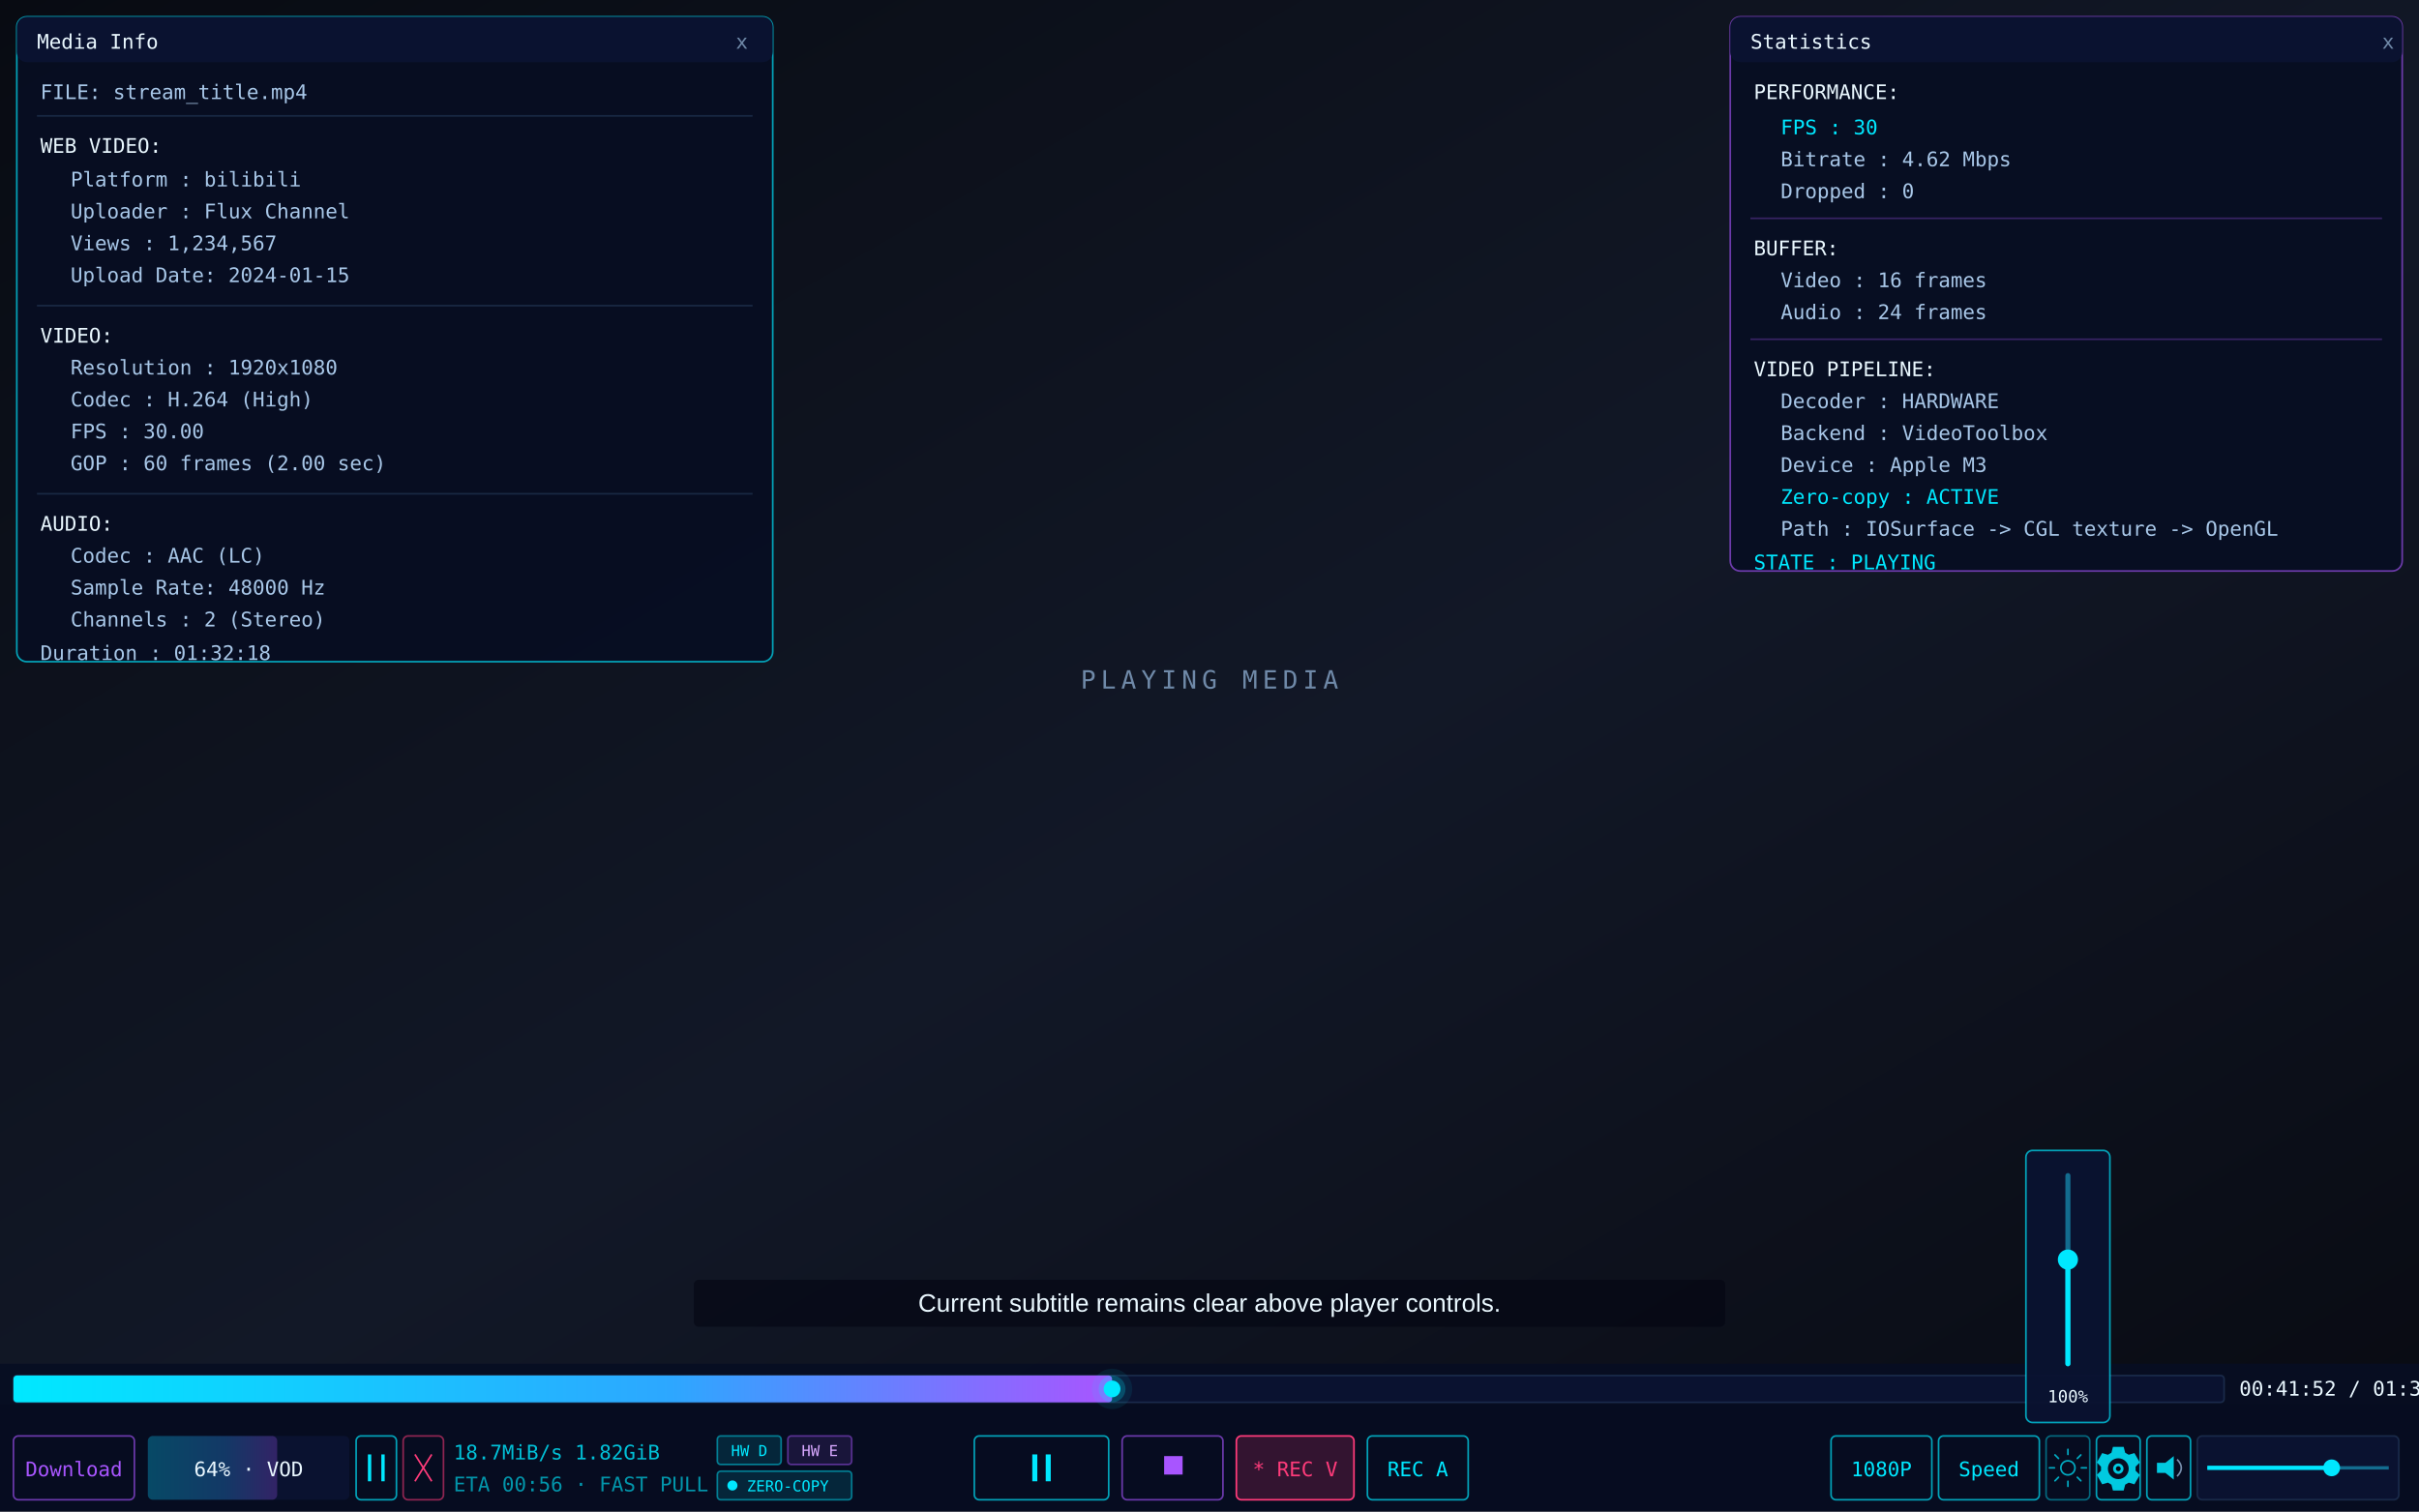
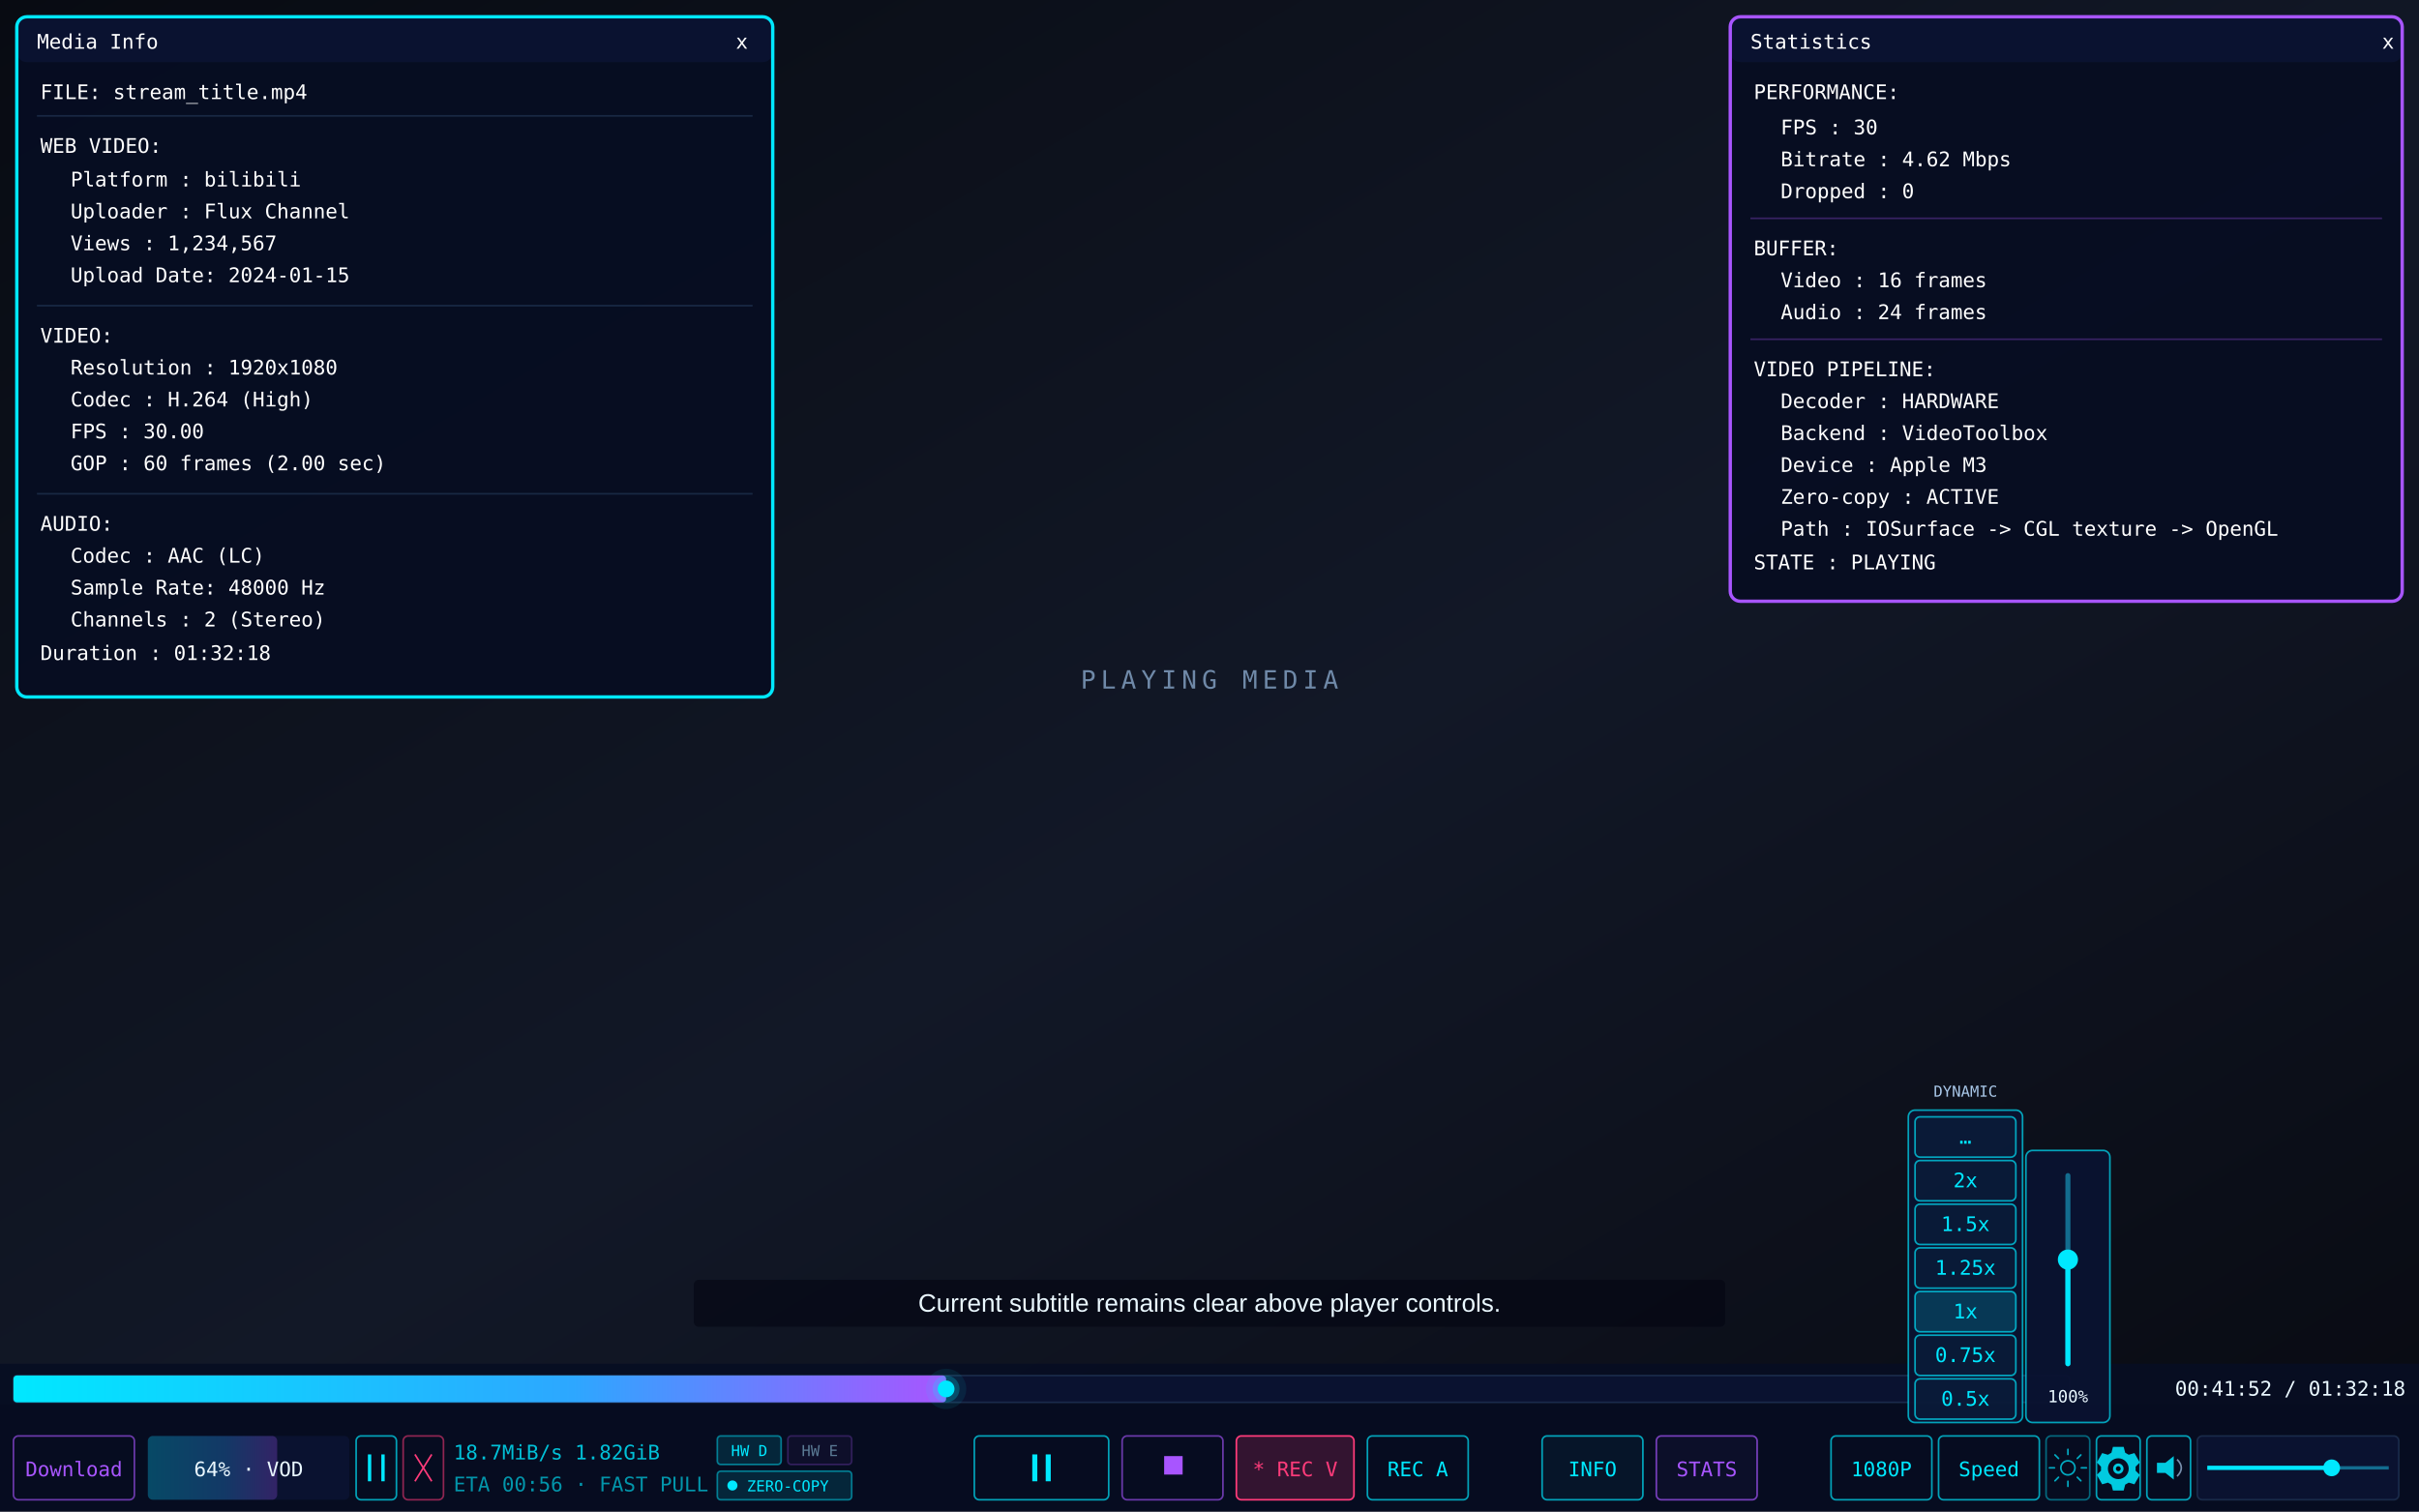
<svg xmlns="http://www.w3.org/2000/svg" width="1440" height="900" viewBox="0 0 1440 900" fill="none">
  <defs>
    <linearGradient id="video" x1="0" y1="0" x2="1" y2="1">
      <stop stop-color="#080B12" />
      <stop offset=".54" stop-color="#121827" />
      <stop offset="1" stop-color="#090B13" />
    </linearGradient>
    <linearGradient id="rail" x1="0" y1="0" x2="1" y2="0">
      <stop stop-color="#00E8FF" stop-opacity="0" />
      <stop offset=".28" stop-color="#00E8FF" />
      <stop offset=".72" stop-color="#A855FF" />
      <stop offset="1" stop-color="#FF3DF2" stop-opacity="0" />
    </linearGradient>
    <linearGradient id="played" x1="0" y1="0" x2="1" y2="0">
      <stop stop-color="#00E8FF" />
      <stop offset=".6" stop-color="#2DA7FF" />
      <stop offset="1" stop-color="#A855FF" />
    </linearGradient>
    <radialGradient id="frame" cx="0" cy="0" r="1" gradientTransform="translate(730 400) scale(520 310)">
      <stop stop-color="#2DA7FF" stop-opacity=".05" />
      <stop offset="1" stop-color="#030511" stop-opacity="0" />
    </radialGradient>
  </defs>
  <rect width="1440" height="900" fill="#030511" />
  <rect width="1440" height="836" fill="url(#video)" />
  <rect width="1440" height="836" fill="url(#frame)" />
  <text x="720" y="410" text-anchor="middle" font-family="Consolas, monospace" font-size="15" fill="#6F89A8" letter-spacing="3">PLAYING MEDIA</text>
  <g font-family="Consolas, monospace" font-size="12">
-     <rect x="10" y="10" width="450" height="384" rx="6" fill="#070D22" fill-opacity=".92" stroke="#00E8FF" stroke-opacity=".68" />
+     <rect x="10" y="10" width="450" height="405" rx="6" fill="#070D22" fill-opacity=".96" />
    <rect x="10" y="10" width="450" height="27" rx="6" fill="#0A1230" />
-     <text x="22" y="29" fill="#EAF8FF">Media Info</text>
-     <text x="438" y="29" fill="#6F89A8">x</text>
-     <text x="24" y="59" fill="#A8C7E8">FILE: stream_title.mp4</text>
+     <rect x="10" y="10" width="450" height="405" rx="6" fill="none" stroke="#00E8FF" stroke-width="2" />
+     <text x="22" y="29" fill="#FFFFFF">Media Info</text>
+     <text x="438" y="29" fill="#FFFFFF">x</text>
+     <text x="24" y="59" fill="#FFFFFF">FILE: stream_title.mp4</text>
    <path d="M22 69H448" stroke="#5A8CBE" stroke-opacity=".22" />
-     <text x="24" y="91" fill="#EAF8FF">WEB VIDEO:</text>
-     <text x="42" y="111" fill="#A8C7E8">Platform   : bilibili</text>
-     <text x="42" y="130" fill="#A8C7E8">Uploader   : Flux Channel</text>
-     <text x="42" y="149" fill="#A8C7E8">Views      : 1,234,567</text>
-     <text x="42" y="168" fill="#A8C7E8">Upload Date: 2024-01-15</text>
+     <text x="24" y="91" fill="#FFFFFF">WEB VIDEO:</text>
+     <text x="42" y="111" fill="#FFFFFF">Platform   : bilibili</text>
+     <text x="42" y="130" fill="#FFFFFF">Uploader   : Flux Channel</text>
+     <text x="42" y="149" fill="#FFFFFF">Views      : 1,234,567</text>
+     <text x="42" y="168" fill="#FFFFFF">Upload Date: 2024-01-15</text>
    <path d="M22 182H448" stroke="#5A8CBE" stroke-opacity=".22" />
-     <text x="24" y="204" fill="#EAF8FF">VIDEO:</text>
-     <text x="42" y="223" fill="#A8C7E8">Resolution : 1920x1080</text>
-     <text x="42" y="242" fill="#A8C7E8">Codec      : H.264 (High)</text>
-     <text x="42" y="261" fill="#A8C7E8">FPS        : 30.00</text>
-     <text x="42" y="280" fill="#A8C7E8">GOP        : 60 frames (2.00 sec)</text>
+     <text x="24" y="204" fill="#FFFFFF">VIDEO:</text>
+     <text x="42" y="223" fill="#FFFFFF">Resolution : 1920x1080</text>
+     <text x="42" y="242" fill="#FFFFFF">Codec      : H.264 (High)</text>
+     <text x="42" y="261" fill="#FFFFFF">FPS        : 30.00</text>
+     <text x="42" y="280" fill="#FFFFFF">GOP        : 60 frames (2.00 sec)</text>
    <path d="M22 294H448" stroke="#5A8CBE" stroke-opacity=".22" />
-     <text x="24" y="316" fill="#EAF8FF">AUDIO:</text>
-     <text x="42" y="335" fill="#A8C7E8">Codec      : AAC (LC)</text>
-     <text x="42" y="354" fill="#A8C7E8">Sample Rate: 48000 Hz</text>
-     <text x="42" y="373" fill="#A8C7E8">Channels   : 2 (Stereo)</text>
-     <text x="24" y="393" fill="#A8C7E8">Duration   : 01:32:18</text>
+     <text x="24" y="316" fill="#FFFFFF">AUDIO:</text>
+     <text x="42" y="335" fill="#FFFFFF">Codec      : AAC (LC)</text>
+     <text x="42" y="354" fill="#FFFFFF">Sample Rate: 48000 Hz</text>
+     <text x="42" y="373" fill="#FFFFFF">Channels   : 2 (Stereo)</text>
+     <text x="24" y="393" fill="#FFFFFF">Duration   : 01:32:18</text>
  </g>
  <g font-family="Consolas, monospace" font-size="12">
-     <rect x="1030" y="10" width="400" height="330" rx="6" fill="#070D22" fill-opacity=".92" stroke="#A855FF" stroke-opacity=".62" />
+     <rect x="1030" y="10" width="400" height="348" rx="6" fill="#070D22" fill-opacity=".96" />
    <rect x="1030" y="10" width="400" height="27" rx="6" fill="#0A1230" />
-     <text x="1042" y="29" fill="#EAF8FF">Statistics</text>
-     <text x="1418" y="29" fill="#6F89A8">x</text>
-     <text x="1044" y="59" fill="#EAF8FF">PERFORMANCE:</text>
-     <text x="1060" y="80" fill="#00E8FF">FPS        : 30</text>
-     <text x="1060" y="99" fill="#A8C7E8">Bitrate    : 4.62 Mbps</text>
-     <text x="1060" y="118" fill="#A8C7E8">Dropped    : 0</text>
+     <rect x="1030" y="10" width="400" height="348" rx="6" fill="none" stroke="#A855FF" stroke-width="2" />
+     <text x="1042" y="29" fill="#FFFFFF">Statistics</text>
+     <text x="1418" y="29" fill="#FFFFFF">x</text>
+     <text x="1044" y="59" fill="#FFFFFF">PERFORMANCE:</text>
+     <text x="1060" y="80" fill="#FFFFFF">FPS        : 30</text>
+     <text x="1060" y="99" fill="#FFFFFF">Bitrate    : 4.62 Mbps</text>
+     <text x="1060" y="118" fill="#FFFFFF">Dropped    : 0</text>
    <path d="M1042 130H1418" stroke="#A855FF" stroke-opacity=".3" />
-     <text x="1044" y="152" fill="#EAF8FF">BUFFER:</text>
-     <text x="1060" y="171" fill="#A8C7E8">Video : 16 frames</text>
-     <text x="1060" y="190" fill="#A8C7E8">Audio : 24 frames</text>
+     <text x="1044" y="152" fill="#FFFFFF">BUFFER:</text>
+     <text x="1060" y="171" fill="#FFFFFF">Video : 16 frames</text>
+     <text x="1060" y="190" fill="#FFFFFF">Audio : 24 frames</text>
    <path d="M1042 202H1418" stroke="#A855FF" stroke-opacity=".3" />
-     <text x="1044" y="224" fill="#EAF8FF">VIDEO PIPELINE:</text>
-     <text x="1060" y="243" fill="#A8C7E8">Decoder   : HARDWARE</text>
-     <text x="1060" y="262" fill="#A8C7E8">Backend   : VideoToolbox</text>
-     <text x="1060" y="281" fill="#A8C7E8">Device    : Apple M3</text>
-     <text x="1060" y="300" fill="#00E8FF">Zero-copy : ACTIVE</text>
-     <text x="1060" y="319" fill="#A8C7E8">Path      : IOSurface -&gt; CGL texture -&gt; OpenGL</text>
-     <text x="1044" y="339" fill="#00E8FF">STATE : PLAYING</text>
+     <text x="1044" y="224" fill="#FFFFFF">VIDEO PIPELINE:</text>
+     <text x="1060" y="243" fill="#FFFFFF">Decoder   : HARDWARE</text>
+     <text x="1060" y="262" fill="#FFFFFF">Backend   : VideoToolbox</text>
+     <text x="1060" y="281" fill="#FFFFFF">Device    : Apple M3</text>
+     <text x="1060" y="300" fill="#FFFFFF">Zero-copy : ACTIVE</text>
+     <text x="1060" y="319" fill="#FFFFFF">Path      : IOSurface -&gt; CGL texture -&gt; OpenGL</text>
+     <text x="1044" y="339" fill="#FFFFFF">STATE : PLAYING</text>
  </g>
  <rect x="413" y="762" width="614" height="28" rx="3" fill="#030511" fill-opacity=".55" />
  <text x="720" y="781" text-anchor="middle" font-family="Arial, sans-serif" font-size="15" fill="#EAF8FF">Current subtitle remains clear above player controls.</text>
  <rect y="812" width="1440" height="88" fill="#070D22" fill-opacity=".92" />
  <path d="M0 813H1440" stroke="url(#rail)" stroke-width="2" />
-   <rect x="8" y="819" width="1316" height="16" rx="2" fill="#0A1230" stroke="#5A8CBE" stroke-opacity=".22" />
-   <rect x="8" y="819" width="654" height="16" rx="2" fill="url(#played)" />
-   <circle cx="662" cy="827" r="12" fill="#00E8FF" fill-opacity=".08" />
-   <circle cx="662" cy="827" r="8" fill="#00E8FF" fill-opacity=".22" />
-   <circle cx="662" cy="827" r="5" fill="#00E8FF" />
-   <text x="1333" y="831" font-family="Consolas, monospace" font-size="12" fill="#EAF8FF">00:41:52 / 01:32:18</text>
+   <rect x="8" y="819" width="1224" height="16" rx="2" fill="#0A1230" stroke="#5A8CBE" stroke-opacity=".22" />
+   <rect x="8" y="819" width="555.2" height="16" rx="2" fill="url(#played)" />
+   <circle cx="563.2" cy="827" r="12" fill="#00E8FF" fill-opacity=".08" />
+   <circle cx="563.2" cy="827" r="8" fill="#00E8FF" fill-opacity=".22" />
+   <circle cx="563.2" cy="827" r="5" fill="#00E8FF" />
+   <text x="1432" y="831" text-anchor="end" font-family="Consolas, monospace" font-size="12" fill="#EAF8FF">00:41:52 / 01:32:18</text>
  <g font-family="Consolas, monospace" font-size="12">
    <rect x="8" y="855" width="72" height="38" rx="3" stroke="#A855FF" stroke-opacity=".62" />
    <text x="44" y="879" text-anchor="middle" fill="#A855FF">Download</text>
    <rect x="88" y="855" width="120" height="38" rx="3" fill="#0A1230" />
    <rect x="88" y="855" width="77" height="38" rx="3" fill="url(#played)" fill-opacity=".26" />
    <text x="148" y="879" text-anchor="middle" fill="#EAF8FF">64% · VOD</text>
    <rect x="212" y="855" width="24" height="38" rx="3" stroke="#00E8FF" stroke-opacity=".68" />
    <path d="M220 866V882M228 866V882" stroke="#00E8FF" stroke-width="2" />
    <rect x="240" y="855" width="24" height="38" rx="3" stroke="#FF3B7A" stroke-opacity=".55" />
    <path d="M247 866L257 882M257 866L247 882" stroke="#FF3B7A" />
    <text x="270" y="869" fill="#00E8FF" fill-opacity=".82">18.7MiB/s  1.82GiB</text>
    <text x="270" y="888" fill="#00E8FF" fill-opacity=".62">ETA 00:56 · FAST PULL</text>
    <rect x="427" y="855" width="38" height="17" rx="2" fill="#00E8FF" fill-opacity=".12" stroke="#00E8FF" stroke-opacity=".48" />
    <text x="446" y="867" text-anchor="middle" font-size="9" fill="#00E8FF">HW D</text>
-     <rect x="469" y="855" width="38" height="17" rx="2" fill="#A855FF" fill-opacity=".12" stroke="#A855FF" stroke-opacity=".48" />
-     <text x="488" y="867" text-anchor="middle" font-size="9" fill="#D8A8FF">HW E</text>
+     <rect x="469" y="855" width="38" height="17" rx="2" fill="#A855FF" fill-opacity=".05" stroke="#A855FF" stroke-opacity=".25" />
+     <text x="488" y="867" text-anchor="middle" font-size="9" fill="#5A7A94">HW E</text>
    <rect x="427" y="876" width="80" height="17" rx="2" fill="#00E8FF" fill-opacity=".12" stroke="#00E8FF" stroke-opacity=".48" />
    <circle cx="436" cy="884.5" r="3" fill="#00E8FF" />
    <text x="469" y="888" text-anchor="middle" font-size="9" fill="#00E8FF">ZERO-COPY</text>
  </g>
  <g font-family="Consolas, monospace" font-size="12">
    <rect x="580" y="855" width="80" height="38" rx="3" stroke="#00E8FF" stroke-opacity=".68" />
    <path d="M616 866V882M624 866V882" stroke="#00E8FF" stroke-width="3" />
    <rect x="668" y="855" width="60" height="38" rx="3" stroke="#A855FF" stroke-opacity=".62" />
    <rect x="693" y="867" width="11" height="11" fill="#A855FF" />
    <rect x="736" y="855" width="70" height="38" rx="3" fill="#FF3B7A" fill-opacity=".18" stroke="#FF3B7A" />
    <text x="771" y="879" text-anchor="middle" fill="#FF3B7A">* REC V</text>
    <rect x="814" y="855" width="60" height="38" rx="3" stroke="#00E8FF" stroke-opacity=".68" />
    <text x="844" y="879" text-anchor="middle" fill="#00E8FF">REC A</text>
  </g>
+   <g id="hud-toggles" font-family="Consolas, monospace" font-size="12" text-anchor="middle">
+     <rect x="918" y="855" width="60" height="38" rx="3" fill="#00E8FF" fill-opacity=".04" stroke="#00E8FF" stroke-opacity=".68" />
+     <text x="948" y="879" fill="#00E8FF">INFO</text>
+     <rect x="986" y="855" width="60" height="38" rx="3" fill="#A855FF" fill-opacity=".04" stroke="#A855FF" stroke-opacity=".68" />
+     <text x="1016" y="879" fill="#A855FF">STATS</text>
+   </g>
  <g font-family="Consolas, monospace" font-size="12">
    <rect x="1090" y="855" width="60" height="38" rx="3" stroke="#00E8FF" stroke-opacity=".68" />
    <text x="1120" y="879" text-anchor="middle" fill="#00E8FF">1080P</text>
    <rect x="1154" y="855" width="60" height="38" rx="3" stroke="#00E8FF" stroke-opacity=".68" />
    <text x="1184" y="879" text-anchor="middle" fill="#00E8FF">Speed</text>
+     <g id="speed-expanded" text-anchor="middle">
+       <text x="1170" y="653" font-size="9" fill="#A8C7E8">DYNAMIC</text>
+       <rect x="1136" y="661" width="68" height="186" rx="4" fill="#0A1230" fill-opacity=".96" stroke="#00E8FF" stroke-opacity=".68" />
+       <g fill="#00E8FF" fill-opacity=".04" stroke="#00E8FF" stroke-opacity=".68">
+         <rect x="1140" y="665" width="60" height="24" rx="3" />
+         <rect x="1140" y="691" width="60" height="24" rx="3" />
+         <rect x="1140" y="717" width="60" height="24" rx="3" />
+         <rect x="1140" y="743" width="60" height="24" rx="3" />
+         <rect x="1140" y="769" width="60" height="24" rx="3" fill-opacity=".18" />
+         <rect x="1140" y="795" width="60" height="24" rx="3" />
+         <rect x="1140" y="821" width="60" height="24" rx="3" />
+       </g>
+       <g fill="#00E8FF">
+         <text x="1170" y="681">…</text>
+         <text x="1170" y="707">2x</text>
+         <text x="1170" y="733">1.5x</text>
+         <text x="1170" y="759">1.25x</text>
+         <text x="1170" y="785">1x</text>
+         <text x="1170" y="811">0.75x</text>
+         <text x="1170" y="837">0.5x</text>
+       </g>
+     </g>
    <rect x="1218" y="855" width="26" height="38" rx="3" stroke="#00E8FF" stroke-opacity=".42" />
    <g stroke="#00E8FF" stroke-opacity=".72" fill="none" stroke-linecap="round">
      <circle cx="1231" cy="874" r="4.2" />
      <path d="M1231 863V866M1231 882V885M1220 874H1223M1239 874H1242M1223.3 866.3L1225.4 868.4M1236.6 879.6L1238.7 881.7M1238.7 866.3L1236.6 868.4M1225.4 879.6L1223.3 881.7" />
    </g>
    <rect x="1206" y="685" width="50" height="162" rx="4" fill="#0A1230" fill-opacity=".96" stroke="#00E8FF" stroke-opacity=".68" />
    <path d="M1231 700V812" stroke="#136C8F" stroke-width="3" stroke-linecap="round" />
    <path d="M1231 750V812" stroke="#00E8FF" stroke-width="3" stroke-linecap="round" />
    <circle cx="1231" cy="750" r="6" fill="#00E8FF" />
    <text x="1231" y="835" text-anchor="middle" font-family="Consolas, monospace" font-size="10" fill="#EAF8FF">100%</text>
    <rect x="1248" y="855" width="26" height="38" rx="3" stroke="#00E8FF" stroke-opacity=".68" />
    <path d="M1257.8 861.5H1264.2L1265.1 865L1267.2 866.2L1270.6 865.2L1273.8 870.8L1271.3 873.3V875.7L1273.8 878.2L1270.6 883.8L1267.2 882.8L1265.1 884L1264.2 887.5H1257.8L1256.9 884L1254.8 882.8L1251.4 883.8L1248.2 878.2L1250.7 875.7V873.3L1248.2 870.8L1251.4 865.2L1254.8 866.2L1256.9 865Z" fill="#00E8FF" fill-opacity=".86" />
    <circle cx="1261" cy="874.5" r="6.2" fill="#070D22" />
    <circle cx="1261" cy="874.5" r="3.1" fill="#00E8FF" fill-opacity=".86" />
    <circle cx="1261" cy="874.5" r="1.45" fill="#030511" />
    <rect x="1278" y="855" width="26" height="38" rx="3" stroke="#00E8FF" stroke-opacity=".68" />
    <path d="M1284 871H1289L1294 867V881L1289 877H1284Z" fill="#00E8FF" fill-opacity=".86" />
    <path d="M1296 869Q1301 874 1296 879" stroke="#A8C7E8" stroke-opacity=".7" />
    <rect x="1308" y="855" width="120" height="38" rx="3" fill="#0A1230" stroke="#5A8CBE" stroke-opacity=".22" />
    <path d="M1314 874H1422" stroke="#136C8F" stroke-width="2" />
    <path d="M1314 874H1388" stroke="#00E8FF" stroke-width="2.5" />
    <circle cx="1388" cy="874" r="5" fill="#00E8FF" />
  </g>
</svg>
